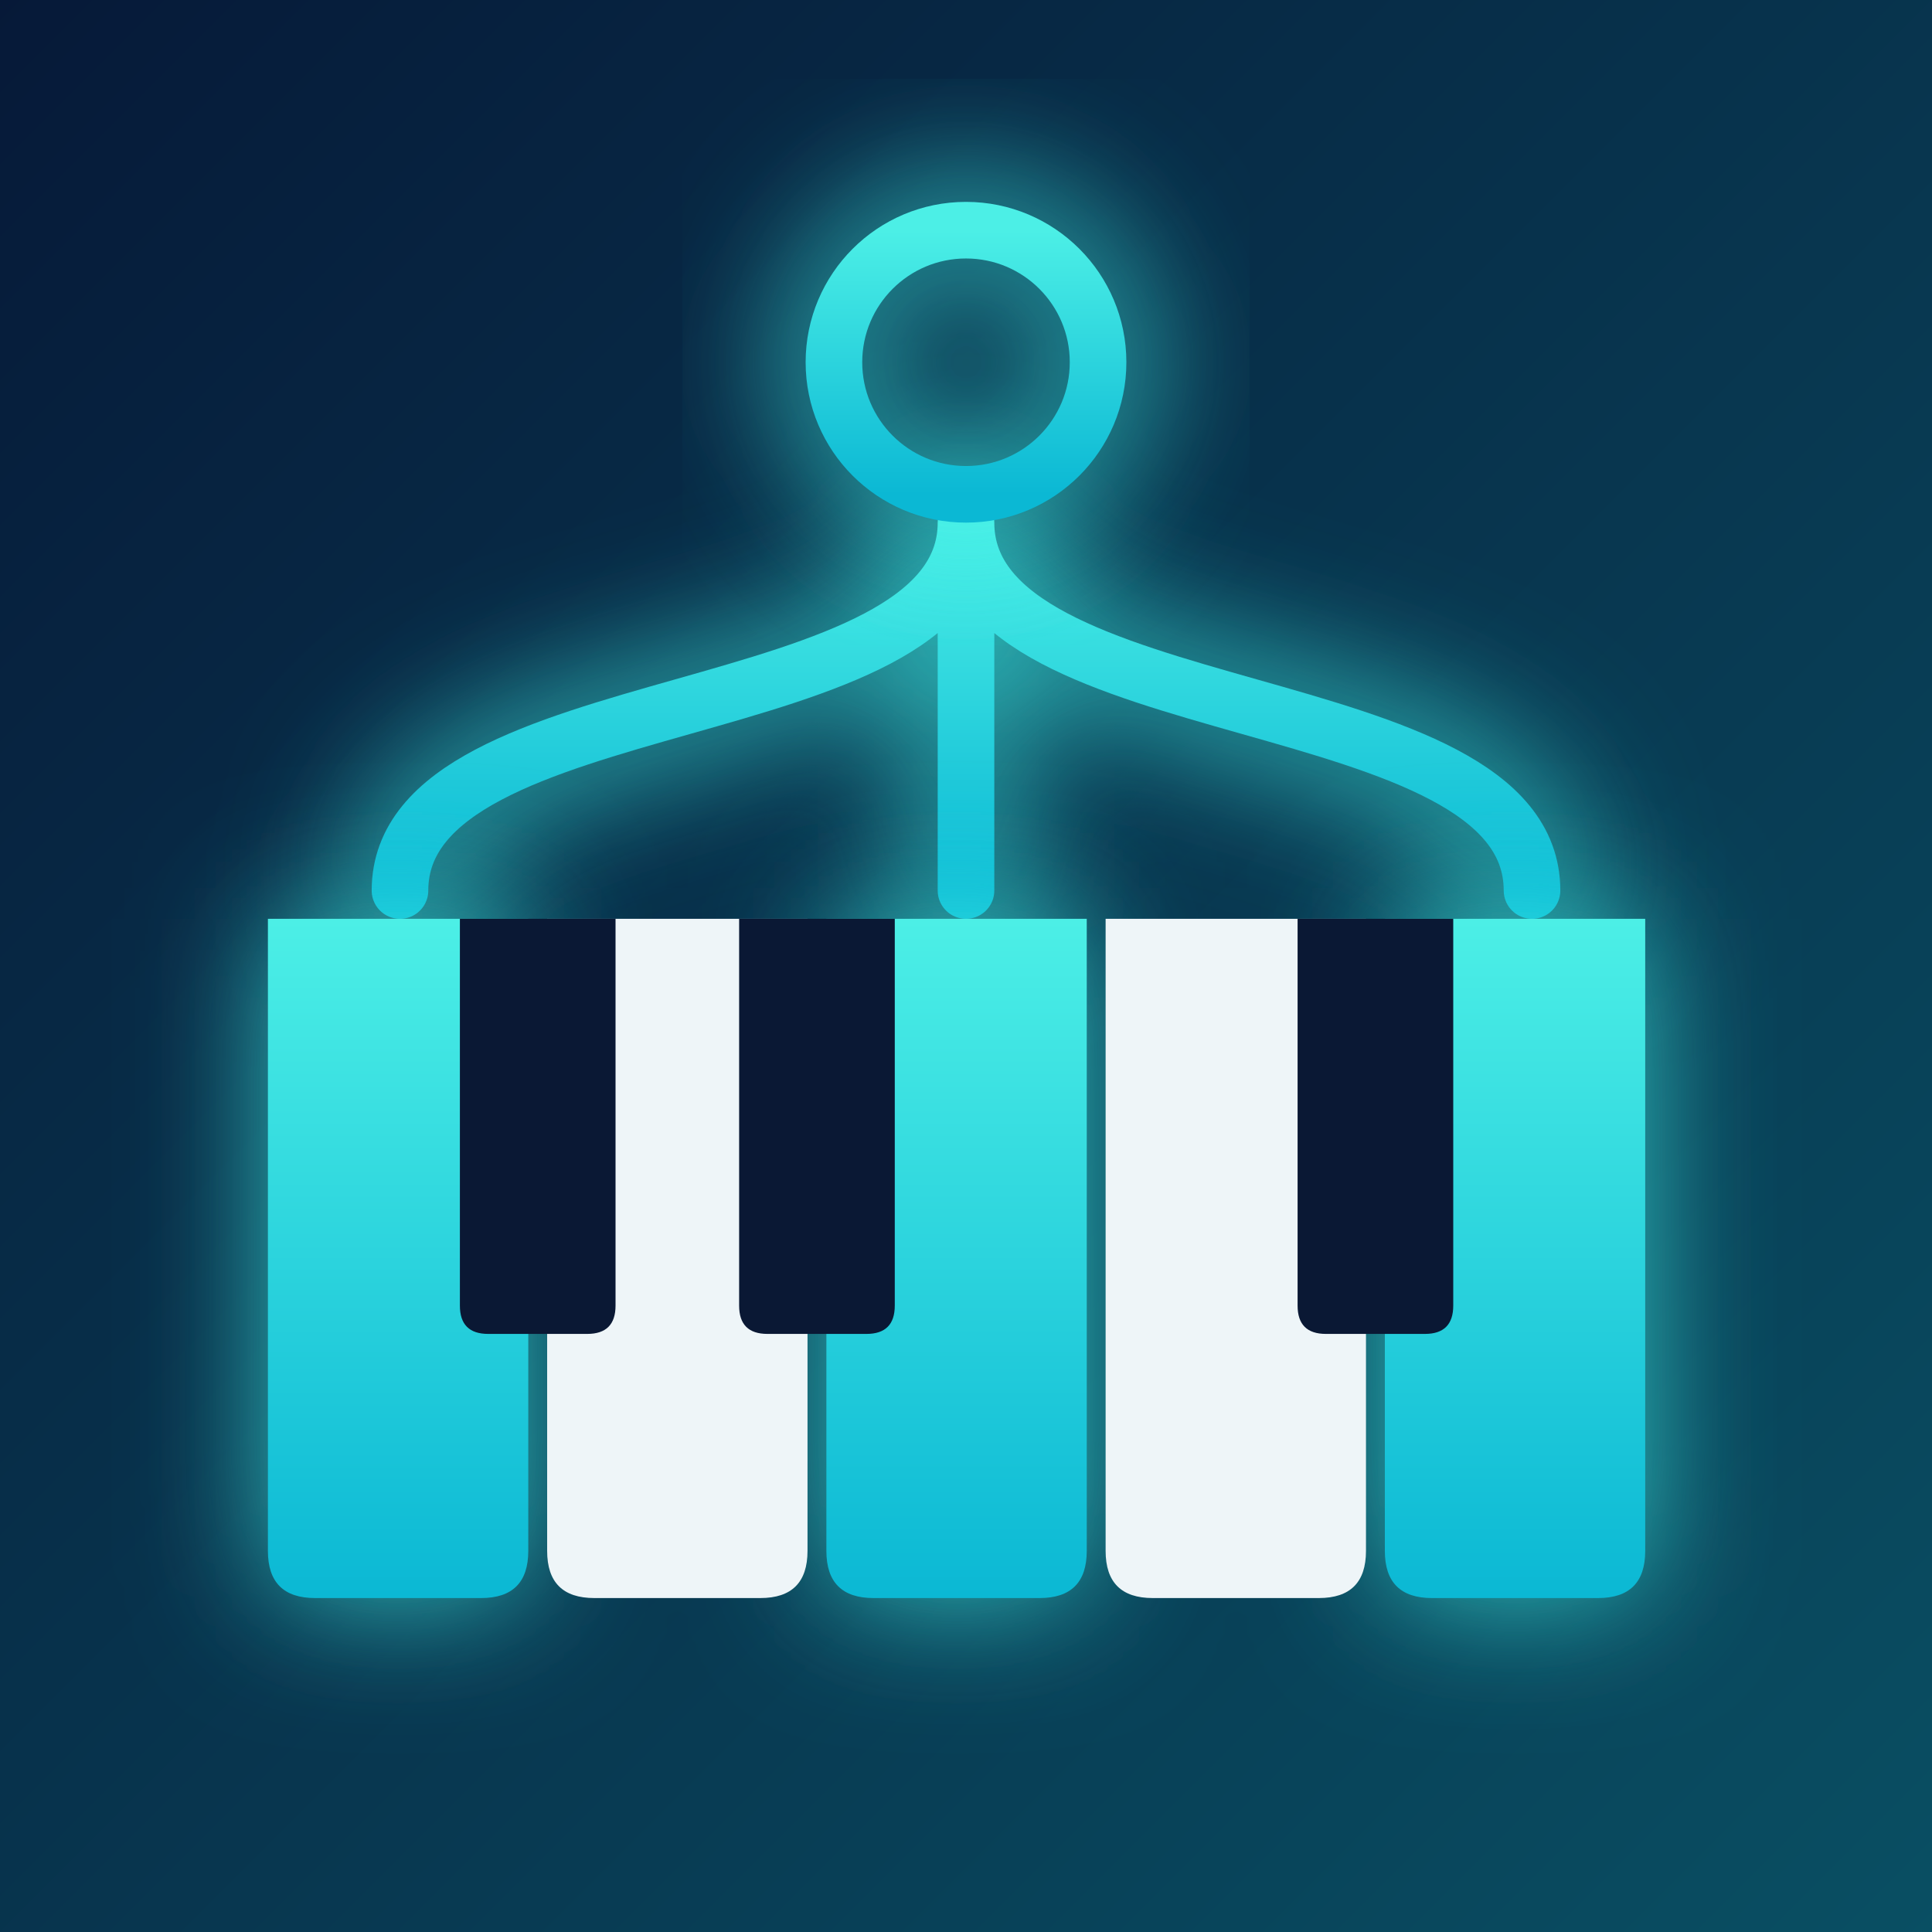
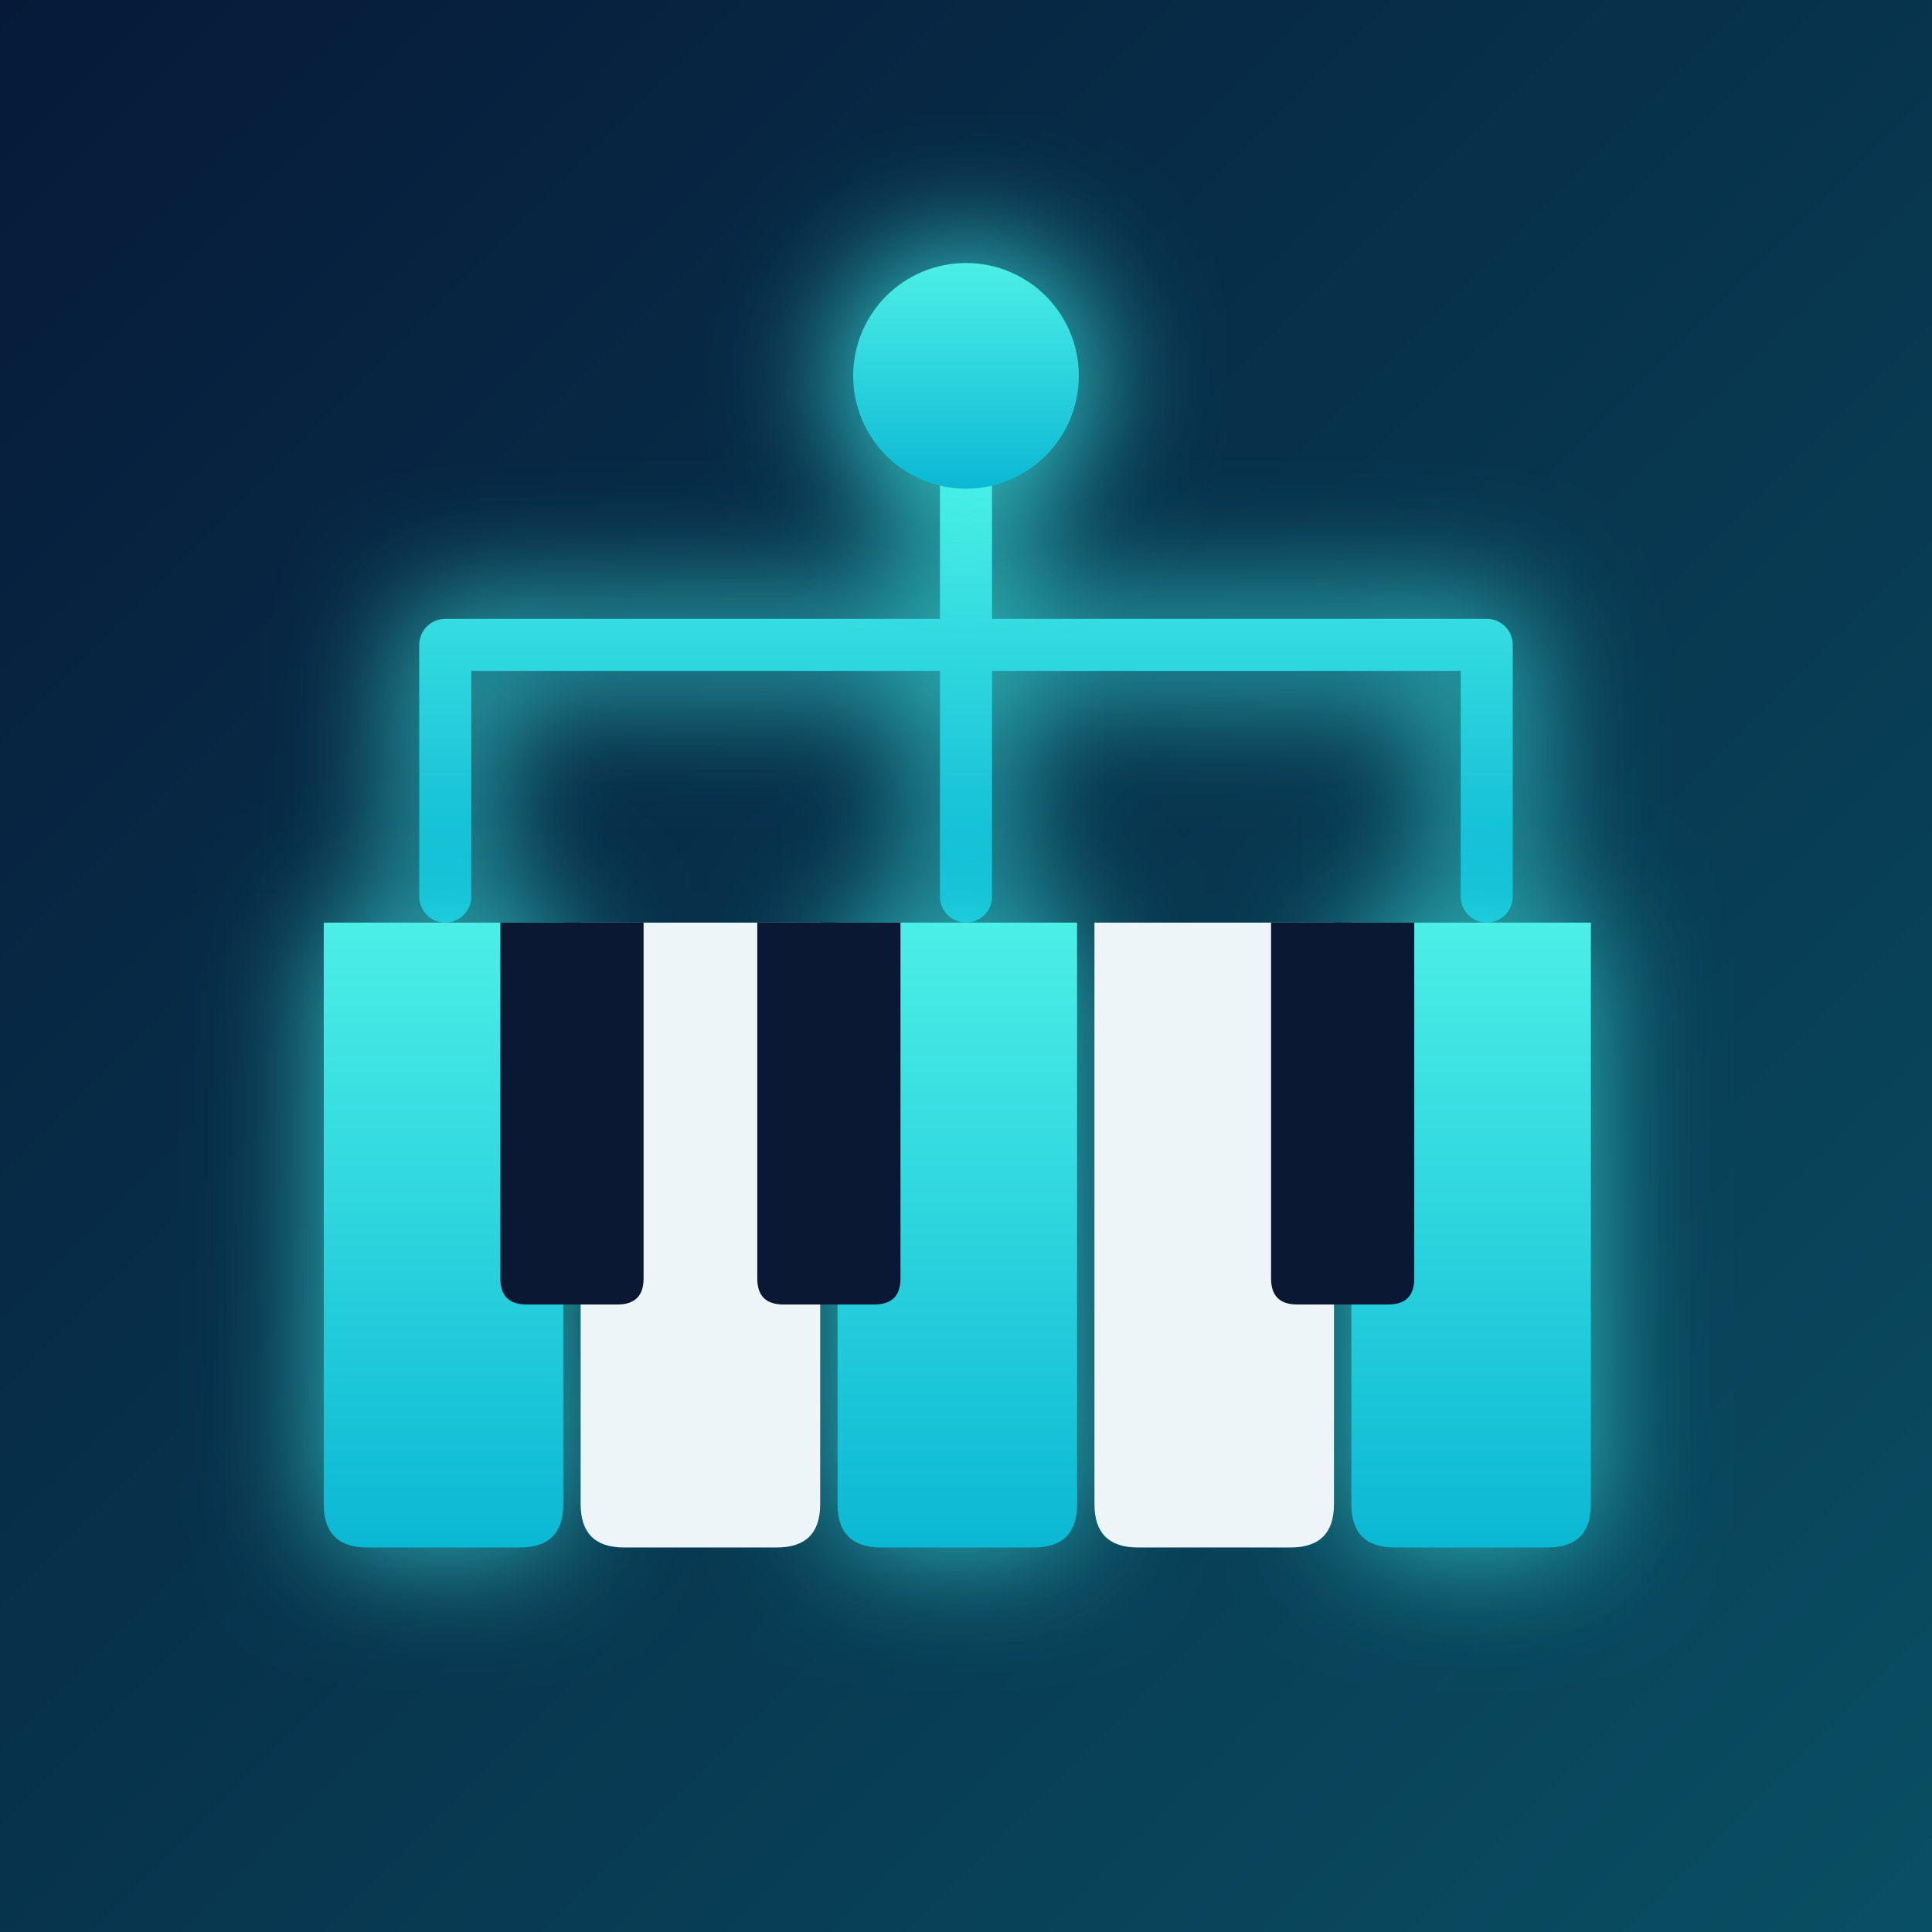
<svg xmlns="http://www.w3.org/2000/svg" viewBox="0 0 512 512">
  <defs>
    <linearGradient id="bg" x1="0" y1="0" x2="1" y2="1">
      <stop offset="0" stop-color="#061938" />
      <stop offset="1" stop-color="#094f63" />
    </linearGradient>
    <linearGradient id="lit" x1="0" y1="0" x2="0" y2="1">
      <stop offset="0" stop-color="#4cefe6" />
      <stop offset="1" stop-color="#0bb8d4" />
    </linearGradient>
    <filter id="glow" x="-50%" y="-50%" width="200%" height="200%">
      <feGaussianBlur stdDeviation="14" />
    </filter>
  </defs>
  <rect width="512" height="512" fill="url(#bg)" />
-   <g transform="translate(256 256) scale(1.25) translate(-256 -256)">
-     <path d="M136 240C136 196 256 206 256 162M256 240V162M376 240C376 196 256 206 256 162" fill="none" stroke="#3ef0e6" stroke-width="18" stroke-linejoin="round" stroke-linecap="round" filter="url(#glow)" opacity="0.8" />
-     <path d="M136 240C136 196 256 206 256 162M256 240V162M376 240C376 196 256 206 256 162" fill="none" stroke="url(#lit)" stroke-width="12" stroke-linejoin="round" stroke-linecap="round" />
-     <circle cx="256" cy="128" r="30" fill="none" stroke="#3ef0e6" stroke-width="16" filter="url(#glow)" opacity="0.8" />
-     <circle cx="256" cy="128" r="28" fill="none" stroke="url(#lit)" stroke-width="12" />
+   <g transform="translate(256 256) scale(1.15) translate(-256 -256)">
+     <path d="M136 240V182H376V240M256 240V142" fill="none" stroke="#3ef0e6" stroke-width="18" stroke-linejoin="round" stroke-linecap="round" filter="url(#glow)" opacity="0.8" />
+     <path d="M136 240V182H376V240M256 240V142" fill="none" stroke="url(#lit)" stroke-width="12" stroke-linejoin="round" stroke-linecap="round" />
+     <circle cx="256" cy="120" r="30" fill="#3ef0e6" filter="url(#glow)" opacity="0.8" />
+     <circle cx="256" cy="120" r="26" fill="url(#lit)" />
    <g filter="url(#glow)" opacity="0.75">
      <path d="M108 246h55.2v134q0 10 -10 10h-35.2q-10 0 -10 -10z" fill="#3ef0e6" />
      <path d="M226.4 246h55.2v134q0 10 -10 10h-35.2q-10 0 -10 -10z" fill="#3ef0e6" />
      <path d="M344.8 246h55.2v134q0 10 -10 10h-35.2q-10 0 -10 -10z" fill="#3ef0e6" />
    </g>
    <path d="M108 246h55.2v134q0 10 -10 10h-35.2q-10 0 -10 -10z" fill="url(#lit)" />
    <path d="M167.2 246h55.2v134q0 10 -10 10h-35.2q-10 0 -10 -10z" fill="#eef5f8" />
    <path d="M226.4 246h55.2v134q0 10 -10 10h-35.2q-10 0 -10 -10z" fill="url(#lit)" />
    <path d="M285.6 246h55.2v134q0 10 -10 10h-35.2q-10 0 -10 -10z" fill="#eef5f8" />
    <path d="M344.8 246h55.2v134q0 10 -10 10h-35.2q-10 0 -10 -10z" fill="url(#lit)" />
    <path d="M148.7 246h33v82q0 6 -6 6h-21q-6 0 -6 -6z" fill="#0a1834" />
    <path d="M207.9 246h33v82q0 6 -6 6h-21q-6 0 -6 -6z" fill="#0a1834" />
    <path d="M326.3 246h33v82q0 6 -6 6h-21q-6 0 -6 -6z" fill="#0a1834" />
  </g>
</svg>
